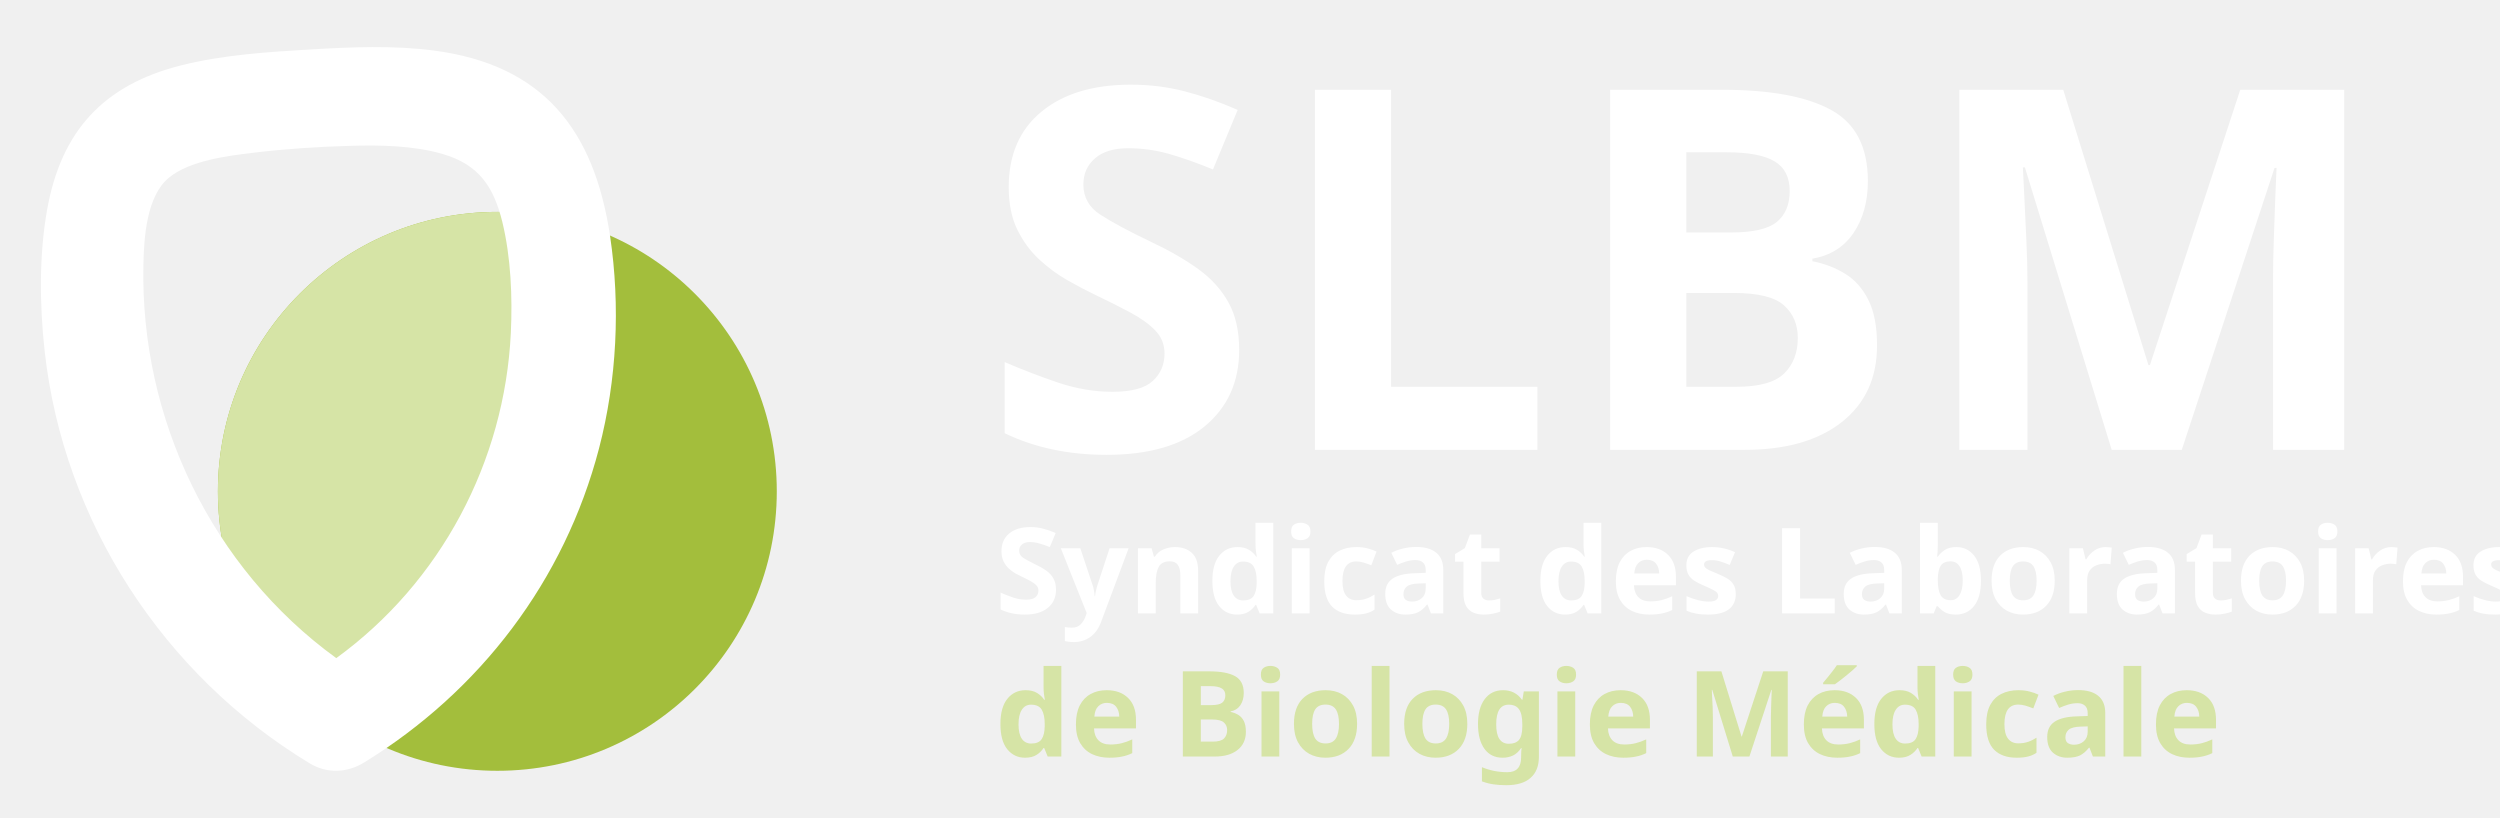
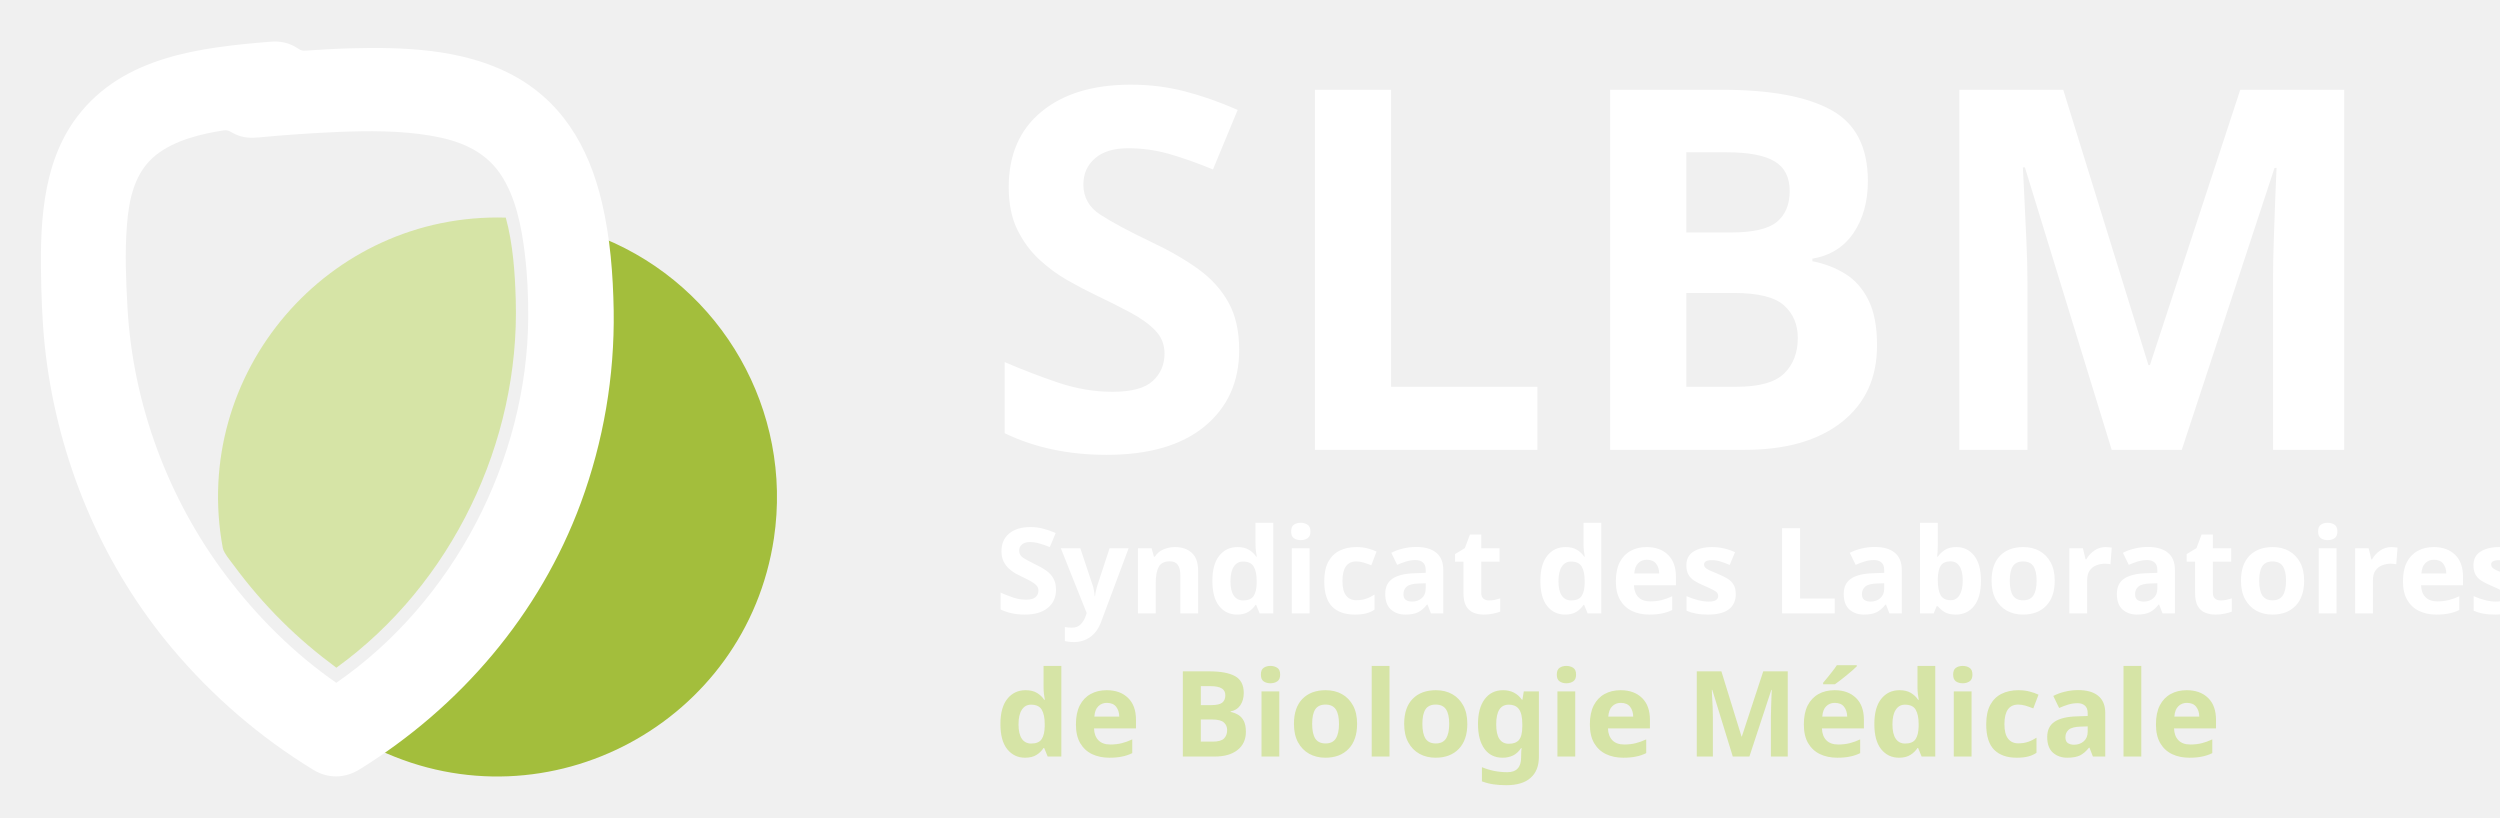
<svg xmlns="http://www.w3.org/2000/svg" viewBox="0 0 366.8 120" role="img" aria-label="SLBM, Syndicat des Laboratoires de Biologie Médicale">
-   <defs>
-     <clipPath id="bouclier-logo-sombre-commun">
-       <path d="M49.33 105.59 C27.74 92.29 14.3 69.01 13.6 43.66 C12.88 18.18 22 15.92 46.78 14.4 C71.96 12.86 81.91 17.75 82.65 44.31 C83.35 69.24 70.63 92.62 49.33 105.59 Z" />
-     </clipPath>
-   </defs>
-   <circle cx="72.97" cy="72.09" r="41" fill="#A3BE3C" />
-   <circle cx="72.97" cy="72.09" r="41" fill="#D6E4A6" clip-path="url(#bouclier-logo-sombre-commun)" />
-   <path d="M45.65 7.25 C39.35 7.62 32.75 8.04 26.62 9.58 C15.17 12.45 8.95 19.24 6.9 30.84 C5.72 37.53 5.81 44.84 6.56 51.58 C9.34 76.53 23.99 99.03 45.44 112 C47.97 113.53 50.93 113.41 53.41 111.88 C70.44 101.43 82.83 85.17 87.89 65.79 C90.51 55.74 91.04 44.9 89.51 34.63 C87.18 19.1 79.76 9.51 63.62 7.41 C57.66 6.64 51.63 6.9 45.65 7.25 Z M49.34 96.56 C31.05 83.3 20.56 61.41 21.04 38.89 C21.12 34.88 21.48 28.74 24.83 26.03 C27.9 23.55 33.32 22.88 37.16 22.41 C41.82 21.85 46.62 21.53 51.31 21.4 C55.75 21.26 60.73 21.35 65 22.61 C70.28 24.17 72.43 27.41 73.7 32.56 C74.96 37.73 75.2 43.55 74.95 48.86 C74.04 67.74 64.66 85.43 49.34 96.56 Z" fill="#FFFFFF" fill-rule="evenodd" />
+   <path d="M88.47 34.94 C89.44 41.89 89.5 49.13 88.68 56.1 C86.1 78.16 73.89 97.55 55.64 110.05 C80.44 121.65 109.5 106.05 113.55 78.98 C116.34 60.29 105.97 42.07 88.47 34.94 Z" fill="#A3BE3C" />
+   <path d="M49.35 97.97 C66.29 85.73 76.29 64.85 75.67 44.02 C75.56 40.03 75.26 35.78 74.21 31.93 C48.12 31.16 27.92 54.75 32.69 80.41 C32.83 81.13 33.81 82.28 34.28 82.92 C36.41 85.81 38.76 88.56 41.31 91.09 C43.83 93.61 46.49 95.84 49.35 97.97 Z" fill="#D6E4A6" />
+   <path d="M6.06 42.23 C6.16 46.04 6.38 49.82 6.92 53.59 C9.08 68.81 15.34 83.33 25.25 95.12 C31.15 102.14 38.1 108.13 45.92 112.92 C48.1 114.26 50.55 114.24 52.73 112.9 C67.52 103.76 79.18 90.16 85.22 73.79 C88.55 64.75 90.18 55.2 90.04 45.57 C89.95 40.28 89.53 34.85 88.31 29.69 C86.37 21.43 82.3 14.51 74.48 10.64 C67.47 7.17 59.06 6.88 51.39 7.09 C49.19 7.15 46.99 7.29 44.8 7.43 C44.09 7.48 43.91 7.2 43.34 6.88 C42.19 6.22 40.99 6.01 39.68 6.12 C29.41 6.96 18.06 8.26 11.34 17.1 C5.94 24.2 5.84 33.72 6.06 42.23 Z M49.34 100.18 C43.16 95.9 37.73 90.48 33.2 84.49 C24.64 73.16 19.48 59.25 18.7 45.07 C18.48 41.1 18.31 37.04 18.62 33.07 C18.92 29.21 19.73 25.21 22.95 22.69 C25.63 20.59 29.5 19.63 32.82 19.13 C33.57 19.02 33.86 19.4 34.49 19.68 C35.68 20.23 36.73 20.28 38.01 20.16 C41.85 19.79 45.73 19.53 49.58 19.36 C54.07 19.18 58.71 19.15 63.15 19.9 C67.19 20.57 70.98 21.98 73.38 25.48 C75.66 28.81 76.53 33.29 77 37.23 C77.38 40.33 77.52 43.49 77.5 46.61 C77.38 67.45 66.52 88.33 49.34 100.18 Z" fill="#FFFFFF" fill-rule="evenodd" />
  <text x="144" y="66" font-family="Nunito" font-weight="900" font-size="74" letter-spacing="1.5" fill="#FFFFFF">SLBM</text>
  <text x="146" y="90" font-family="Nunito" font-weight="700" font-size="17.5" fill="#FFFFFF">Syndicat des Laboratoires</text>
  <text x="146" y="111" font-family="Nunito" font-weight="700" font-size="17.5" fill="#D6E4A6">de Biologie Médicale</text>
</svg>
